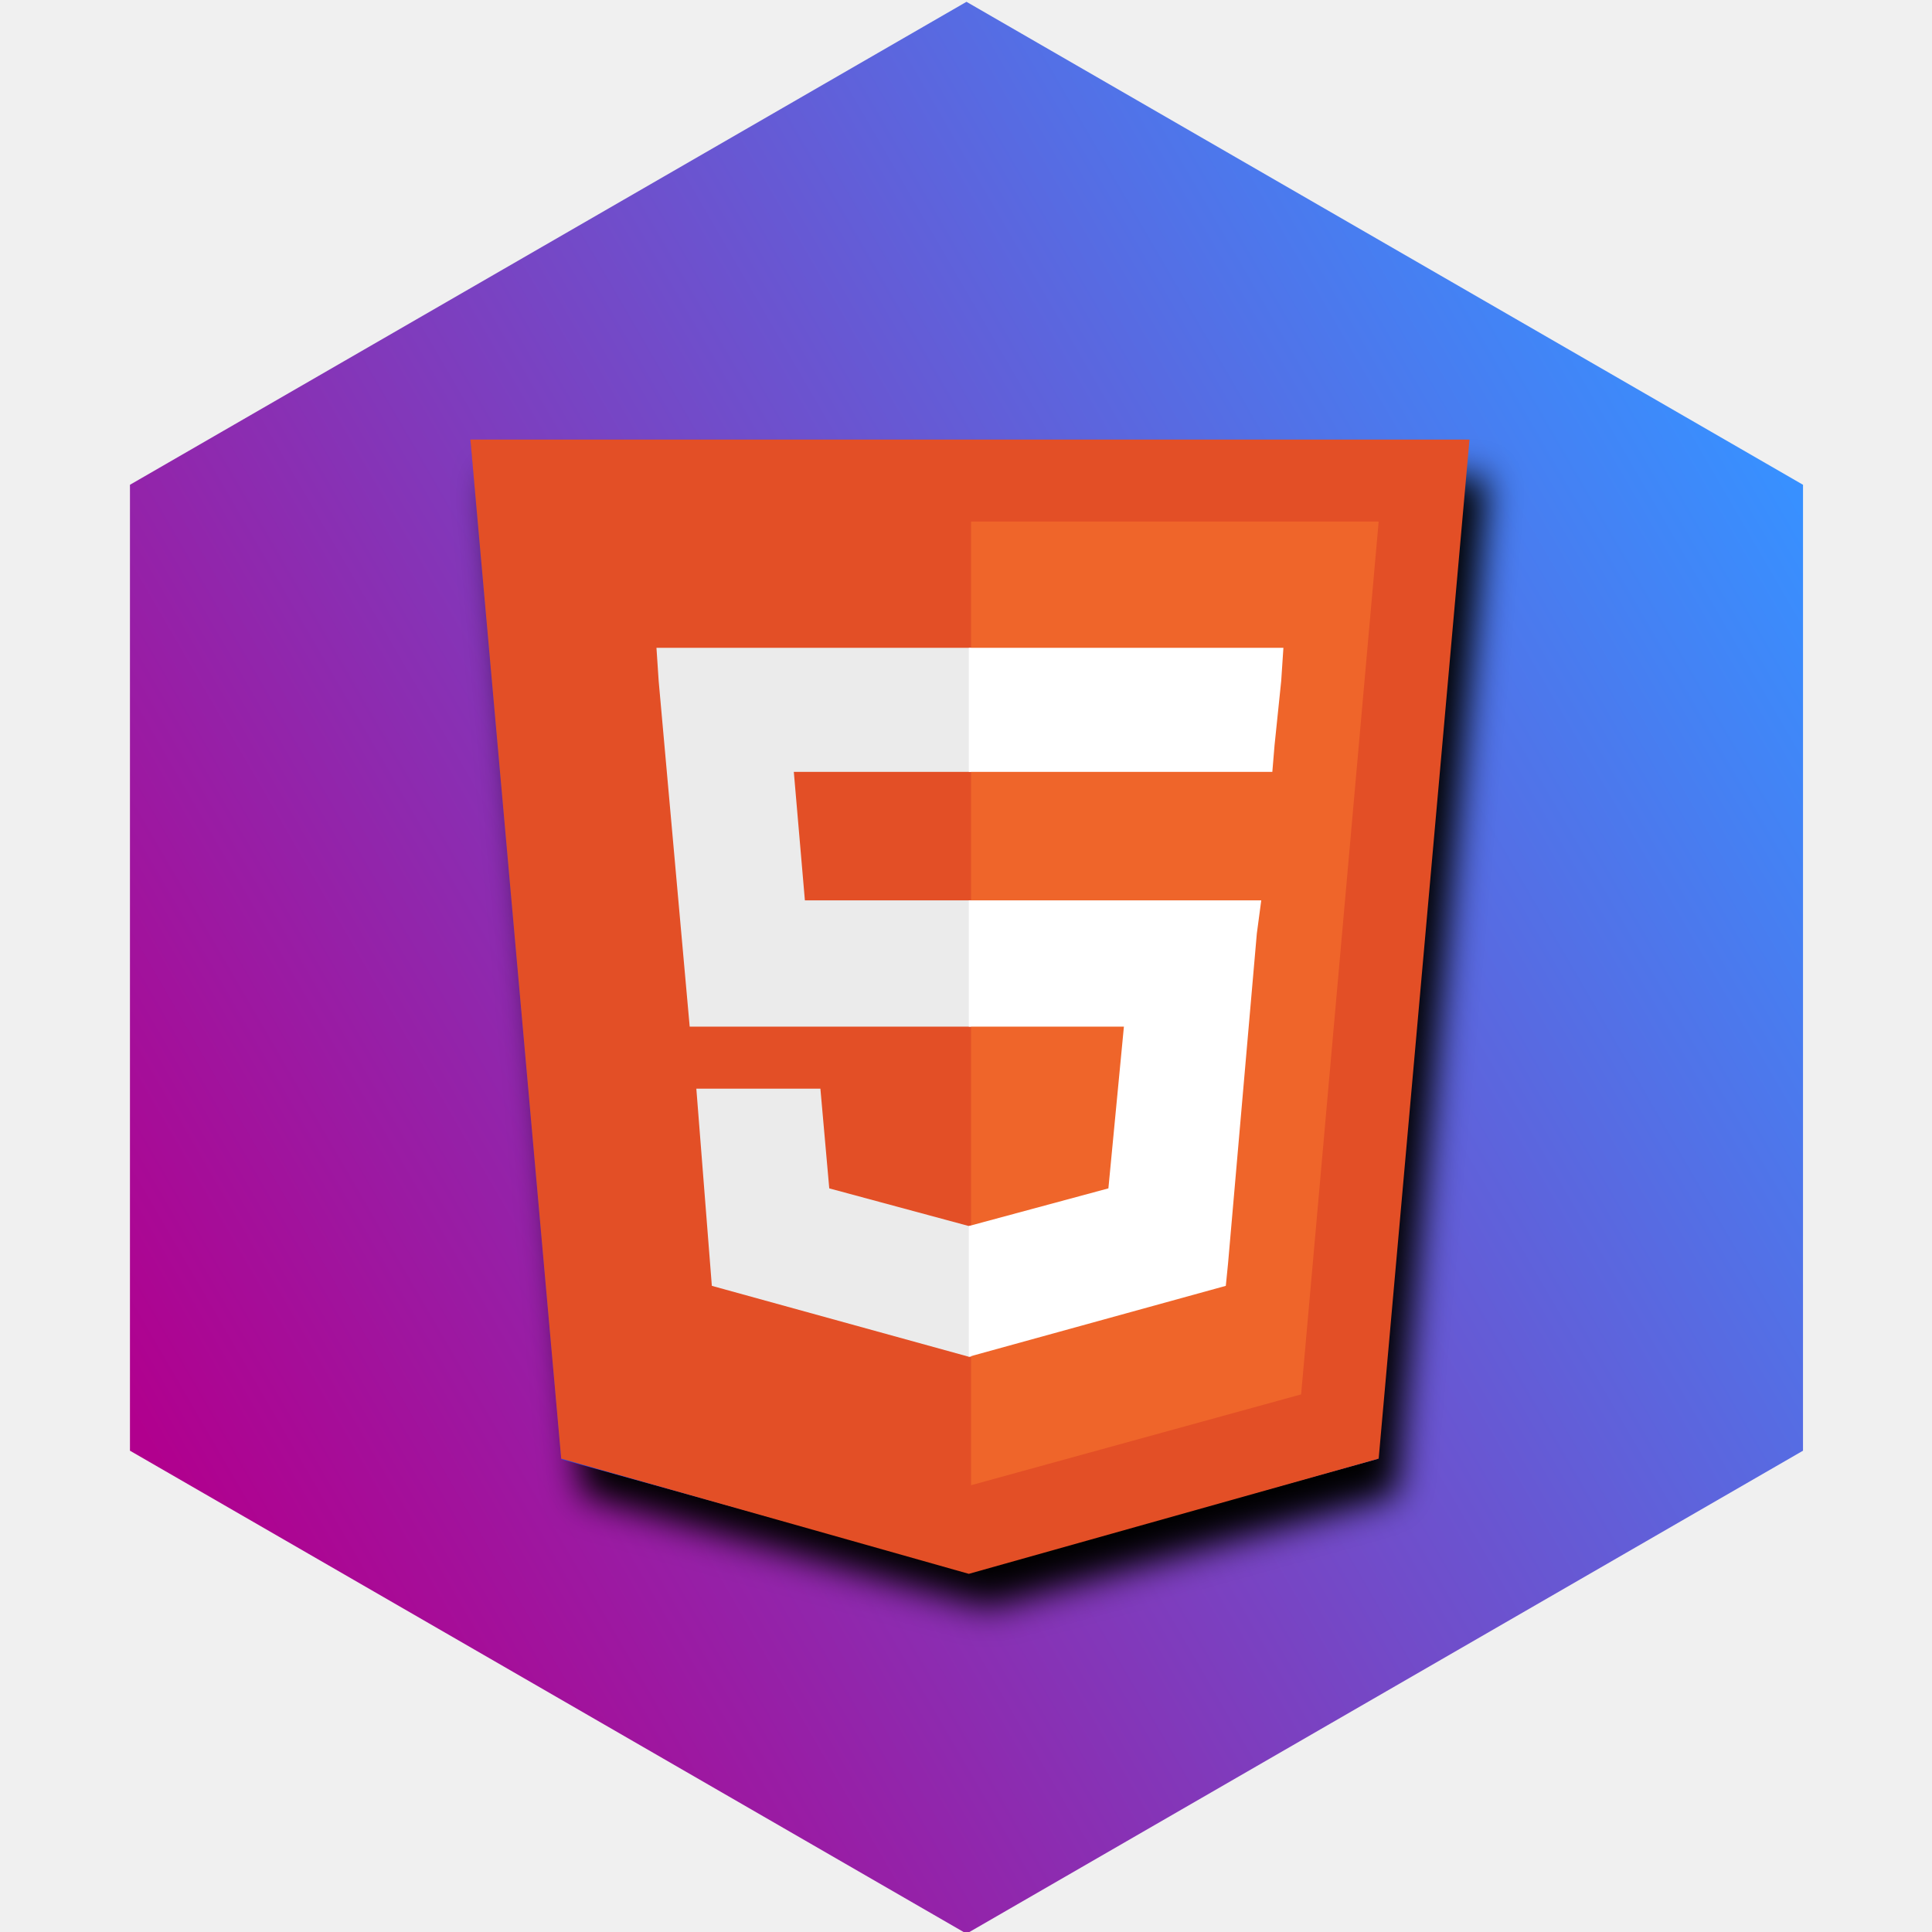
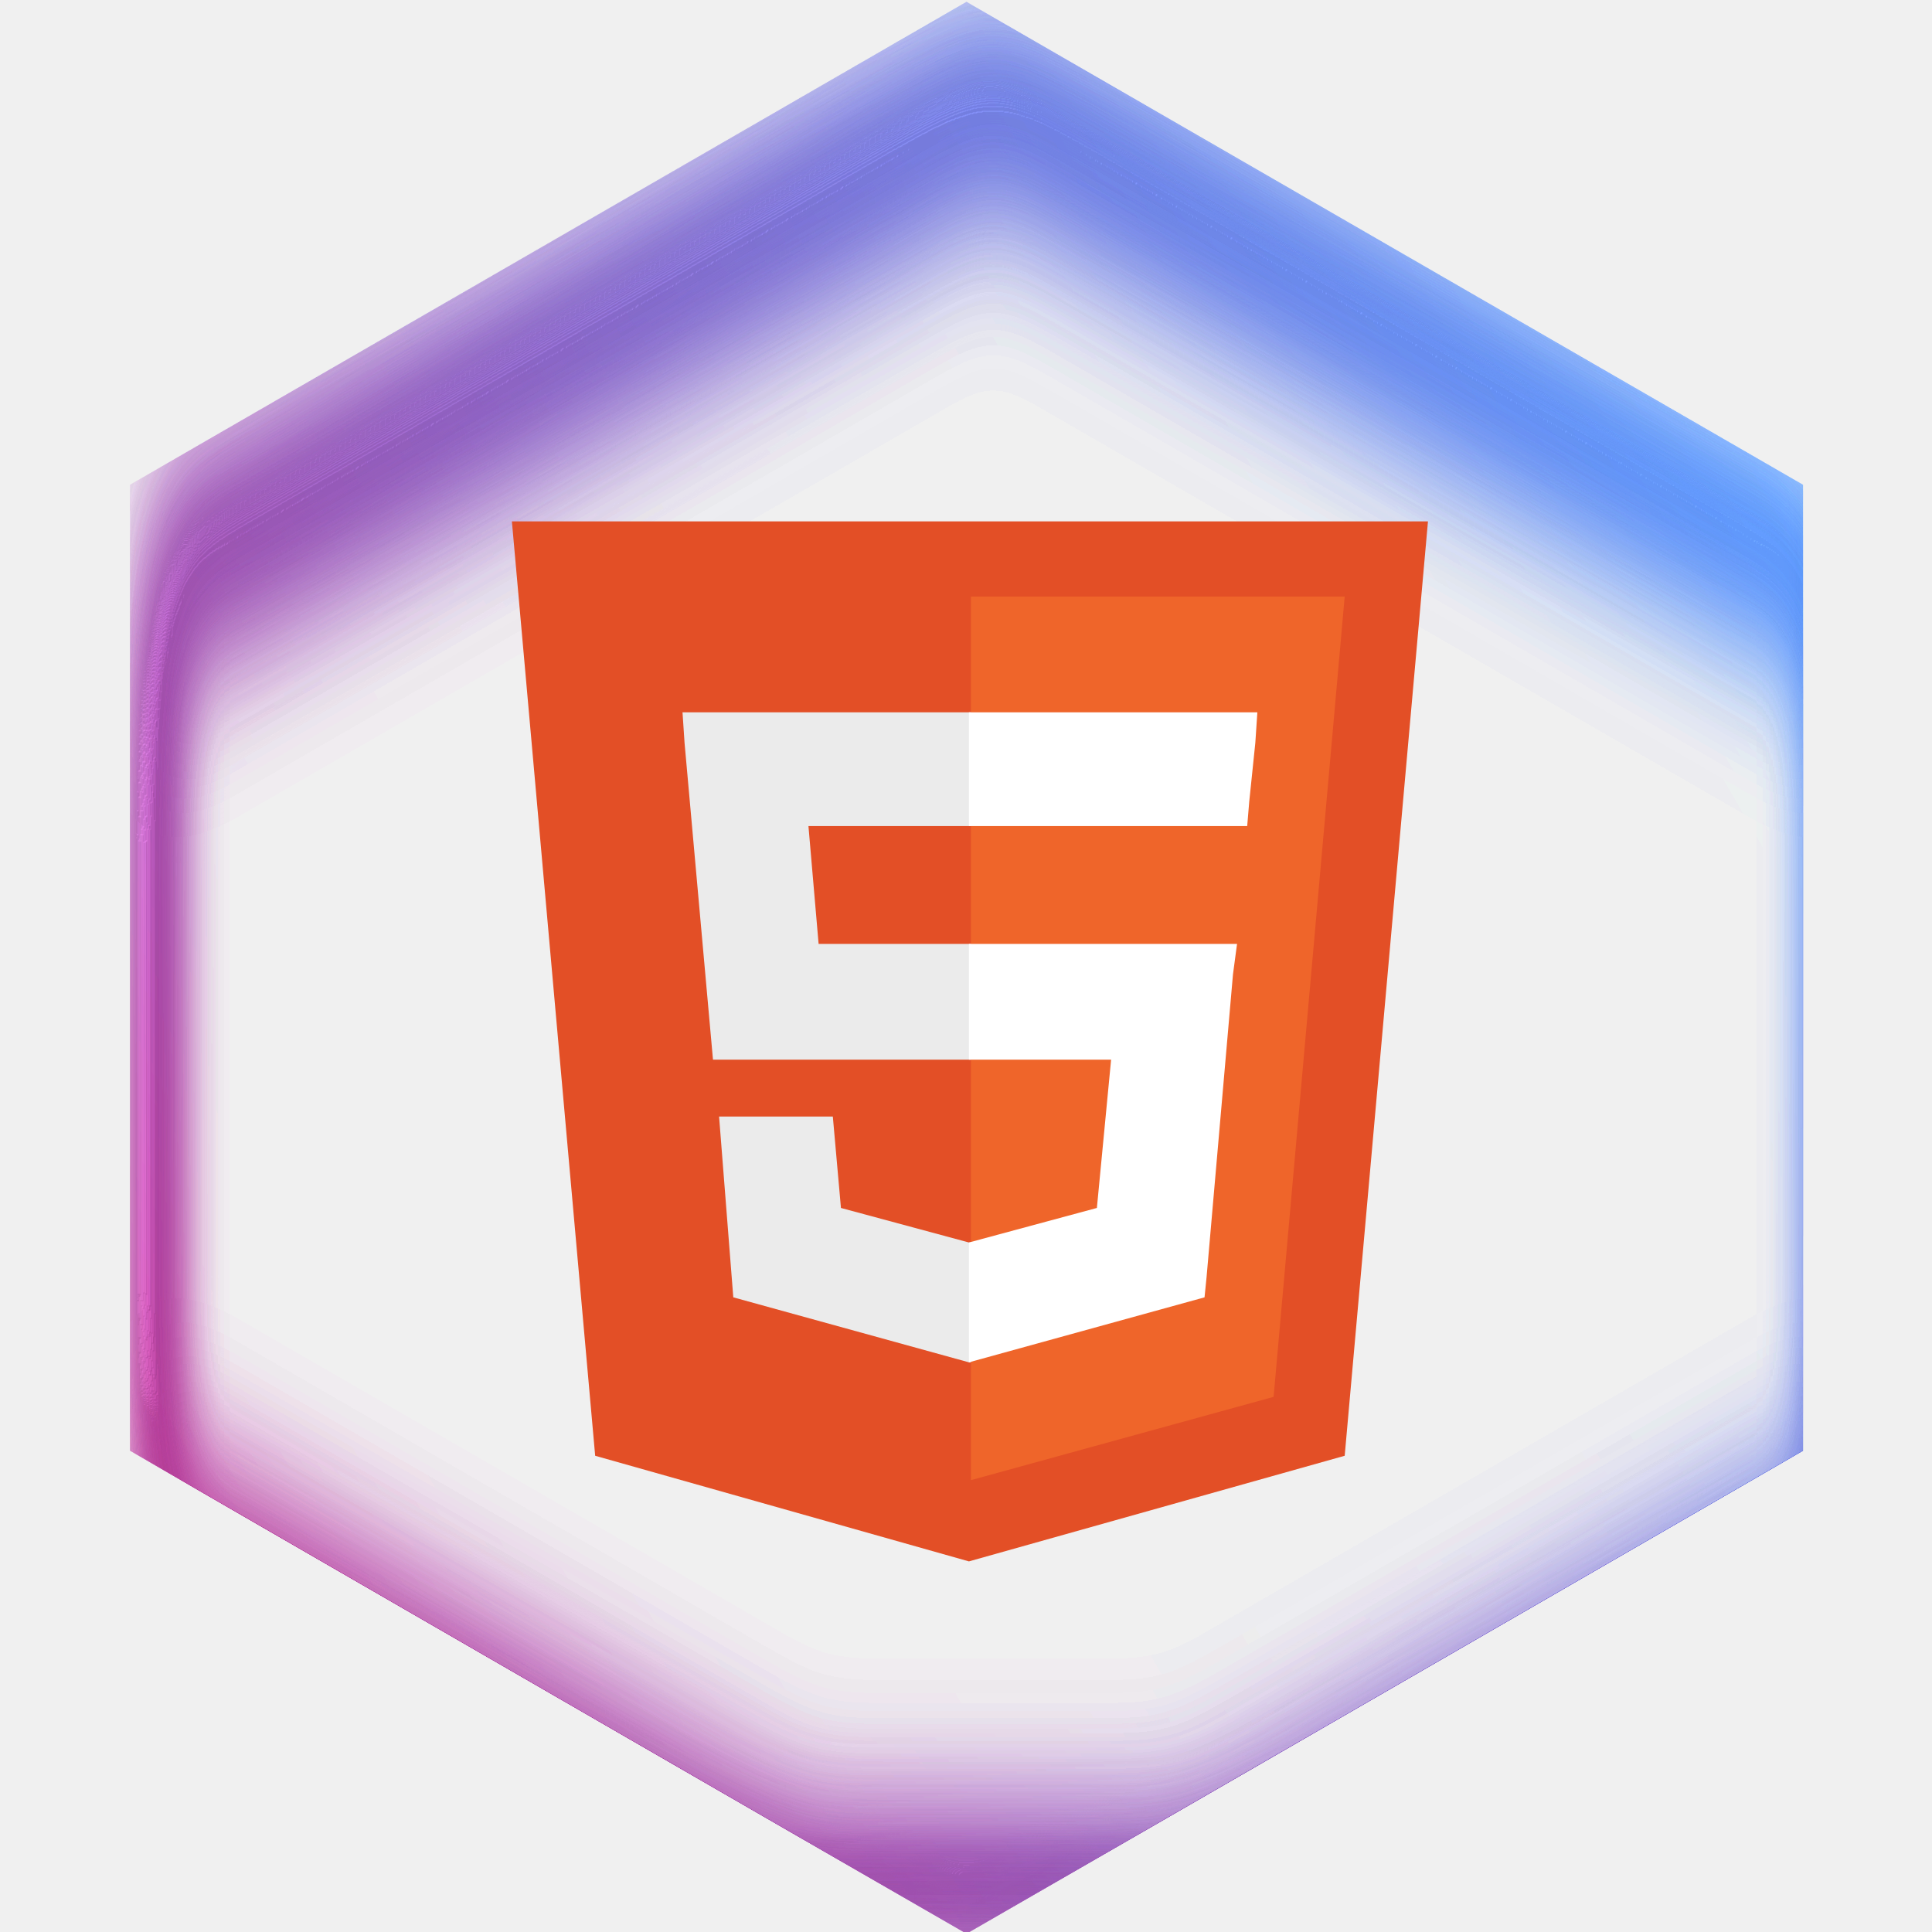
<svg xmlns="http://www.w3.org/2000/svg" xmlns:xlink="http://www.w3.org/1999/xlink" version="1.1" viewBox="0 0 12 12" id="svg299" xml:space="preserve">
  <defs id="defs303">
    <linearGradient id="linearGradient2758">
      <stop style="stop-color:#b1008e;stop-opacity:1;" offset="0" id="stop2754" />
      <stop style="stop-color:#3890ff;stop-opacity:1;" offset="1" id="stop2756" />
    </linearGradient>
    <linearGradient id="linearGradient2752">
      <stop style="stop-color:#ae008b;stop-opacity:1;" offset="0" id="stop2748" />
      <stop style="stop-color:#0090b4;stop-opacity:1;" offset="1" id="stop2750" />
    </linearGradient>
    <linearGradient xlink:href="#linearGradient2752" id="linearGradient1377" x1="47.92" y1="170.792" x2="137.911" y2="13.436" gradientUnits="userSpaceOnUse" />
    <linearGradient xlink:href="#linearGradient2758" id="linearGradient2760" x1="47.753" y1="171.364" x2="138.352" y2="13.573" gradientUnits="userSpaceOnUse" />
-     <filter style="color-interpolation-filters:sRGB" id="filter1026" x="-0.043" y="-0.038" width="1.085" height="1.075">
-       <feGaussianBlur stdDeviation="8.021" id="feGaussianBlur1028" />
+     <filter height="1.344" width="1.298" y="-0.15" x="-0.13" style="color-interpolation-filters:sRGB;" id="filter23474">
+       <feOffset dx="7" dy="7" in="SourceAlpha" result="result3" id="feOffset23452" />
+       <feGaussianBlur stdDeviation="8" in="result3" result="result1" id="feGaussianBlur23454" />
+       <feComposite operator="in" in2="result1" in="SourceGraphic" result="result2" id="feComposite23456" />
+       <feComposite operator="out" result="fbSourceGraphic" in="result2" in2="result2" id="feComposite23458" />
+       <feColorMatrix result="fbSourceGraphicAlpha" in="fbSourceGraphic" values="0 0 0 -1 0 0 0 0 -1 0 0 0 0 1 0 0 0 0 4 0 " id="feColorMatrix23460" />
+       <feGaussianBlur result="result0" in="fbSourceGraphicAlpha" stdDeviation="2" id="feGaussianBlur23462" />
+       <feSpecularLighting specularExponent="20" specularConstant="1.2" surfaceScale="3" lighting-color="rgb(255,255,255)" result="result1" in="result0" id="feSpecularLighting23466">
+         <feDistantLight azimuth="235" elevation="45" id="feDistantLight23464" />
+       </feSpecularLighting>
+       <feComposite operator="in" result="result2" in="result1" in2="fbSourceGraphicAlpha" id="feComposite23468" />
+       <feComposite in="fbSourceGraphic" operator="arithmetic" k2="2" k3="2" in2="result2" result="result91" id="feComposite23470" />
+       <feBlend mode="multiply" in2="result91" id="feBlend23472" />
    </filter>
  </defs>
  <text xml:space="preserve" style="opacity:0.488;fill:#000000" x="3.694" y="2.319" id="text550">
    <tspan id="tspan548" x="3.694" y="2.319" style="fill:#000000" />
  </text>
-   <g style="fill:url(#linearGradient1377);fill-opacity:1" id="g1189" transform="matrix(0.05624607,0.03247368,-0.03247368,0.05624607,3.80697,-2.184712)">
+   <g style="fill:url(#linearGradient1377);fill-opacity:1;filter:url(#filter23474)" id="g1189" transform="matrix(0.05624607,0.03247368,-0.03247368,0.05624607,3.80697,-2.184712)">
    <path d="m 0,92.375 46.188,-80 h 92.378 l 46.185,80 -46.185,80 H 46.188 Z" id="path1181" style="fill:url(#linearGradient2760);fill-opacity:1" />
  </g>
-   <g id="g1040" transform="translate(-11.79688,-0.890625)">
-     <g id="g460" transform="matrix(0.01371893,0,0,0.01371893,14.42768,3.852923)" style="fill:#000000;filter:url(#filter1026)">
-       <path fill="#264de4" d="M 71.357,460.819 30.272,0 H 481.728 L 440.599,460.746 255.724,512 Z" id="path442" style="fill:#000000" />
-       <path fill="#2965f1" d="M 405.388,431.408 440.536,37.678 H 256 v 435.146 z" id="path444" style="fill:#000000" />
-       <path fill="#ebebeb" d="m 124.46,208.59 5.065,56.517 H 256 V 208.59 Z m -5.041,-57.875 H 256 V 94.197 H 114.281 Z M 256,355.372 l -0.248,0.066 -62.944,-16.996 -4.023,-45.076 h -56.736 l 7.919,88.741 115.772,32.14 0.26,-0.073 z" id="path446" style="fill:#000000" />
-       <path fill="#ffffff" d="m 255.805,208.59 v 56.517 H 325.4 l -6.56,73.299 -63.035,17.013 v 58.8 l 115.864,-32.112 0.85,-9.549 13.28,-148.792 1.38,-15.176 10.203,-114.393 H 255.805 v 56.518 h 79.639 L 330.3,208.59 Z" id="path448" style="fill:#000000" />
-     </g>
-     <g id="g470" transform="matrix(0.01371893,0,0,0.01371893,14.30479,3.632537)">
-       <path fill="#264de4" d="M 71.357,460.819 30.272,0 H 481.728 L 440.599,460.746 255.724,512 Z" id="path462" />
-       <path fill="#2965f1" d="M 405.388,431.408 440.536,37.678 H 256 v 435.146 z" id="path464" />
-       <path fill="#ebebeb" d="m 124.46,208.59 5.065,56.517 H 256 V 208.59 Z m -5.041,-57.875 H 256 V 94.197 H 114.281 Z M 256,355.372 l -0.248,0.066 -62.944,-16.996 -4.023,-45.076 h -56.736 l 7.919,88.741 115.772,32.14 0.26,-0.073 z" id="path466" />
-       <path fill="#ffffff" d="m 255.805,208.59 v 56.517 H 325.4 l -6.56,73.299 -63.035,17.013 v 58.8 l 115.864,-32.112 0.85,-9.549 13.28,-148.792 1.38,-15.176 10.203,-114.393 H 255.805 v 56.518 h 79.639 L 330.3,208.59 Z" id="path468" />
-     </g>
-   </g>
-   <g id="g1453" transform="matrix(0.01375998,0,0,0.01375998,2.508764,2.730299)">
+   <g id="g1453" transform="matrix(0.01261629,0,0,0.01261629,2.800979,3.238532)">
    <path fill="#e34f26" d="M 71,460 30,0 h 451 l -41,460 -185,52" id="path1435" />
    <path fill="#ef652a" d="M 256,472 405,431 440,37 H 256" id="path1437" />
    <path fill="#ebebeb" d="m 256,208 h -75 l -5,-58 h 80 V 94 h -1 -141 l 1,15 14,156 h 127 z m 0,147 h -1 l -63,-17 -4,-45 h -30 -26 l 7,89 116,32 h 1 z" id="path1439" />
    <path fill="#ffffff" d="m 255,208 v 57 h 70 l -7,73 -63,17 v 59 l 116,-32 1,-10 13,-149 2,-15 h -16 z m 0,-114 v 35 21 0 h 137 v 0 0 l 1,-12 3,-29 1,-15 z" id="path1441" />
  </g>
</svg>
